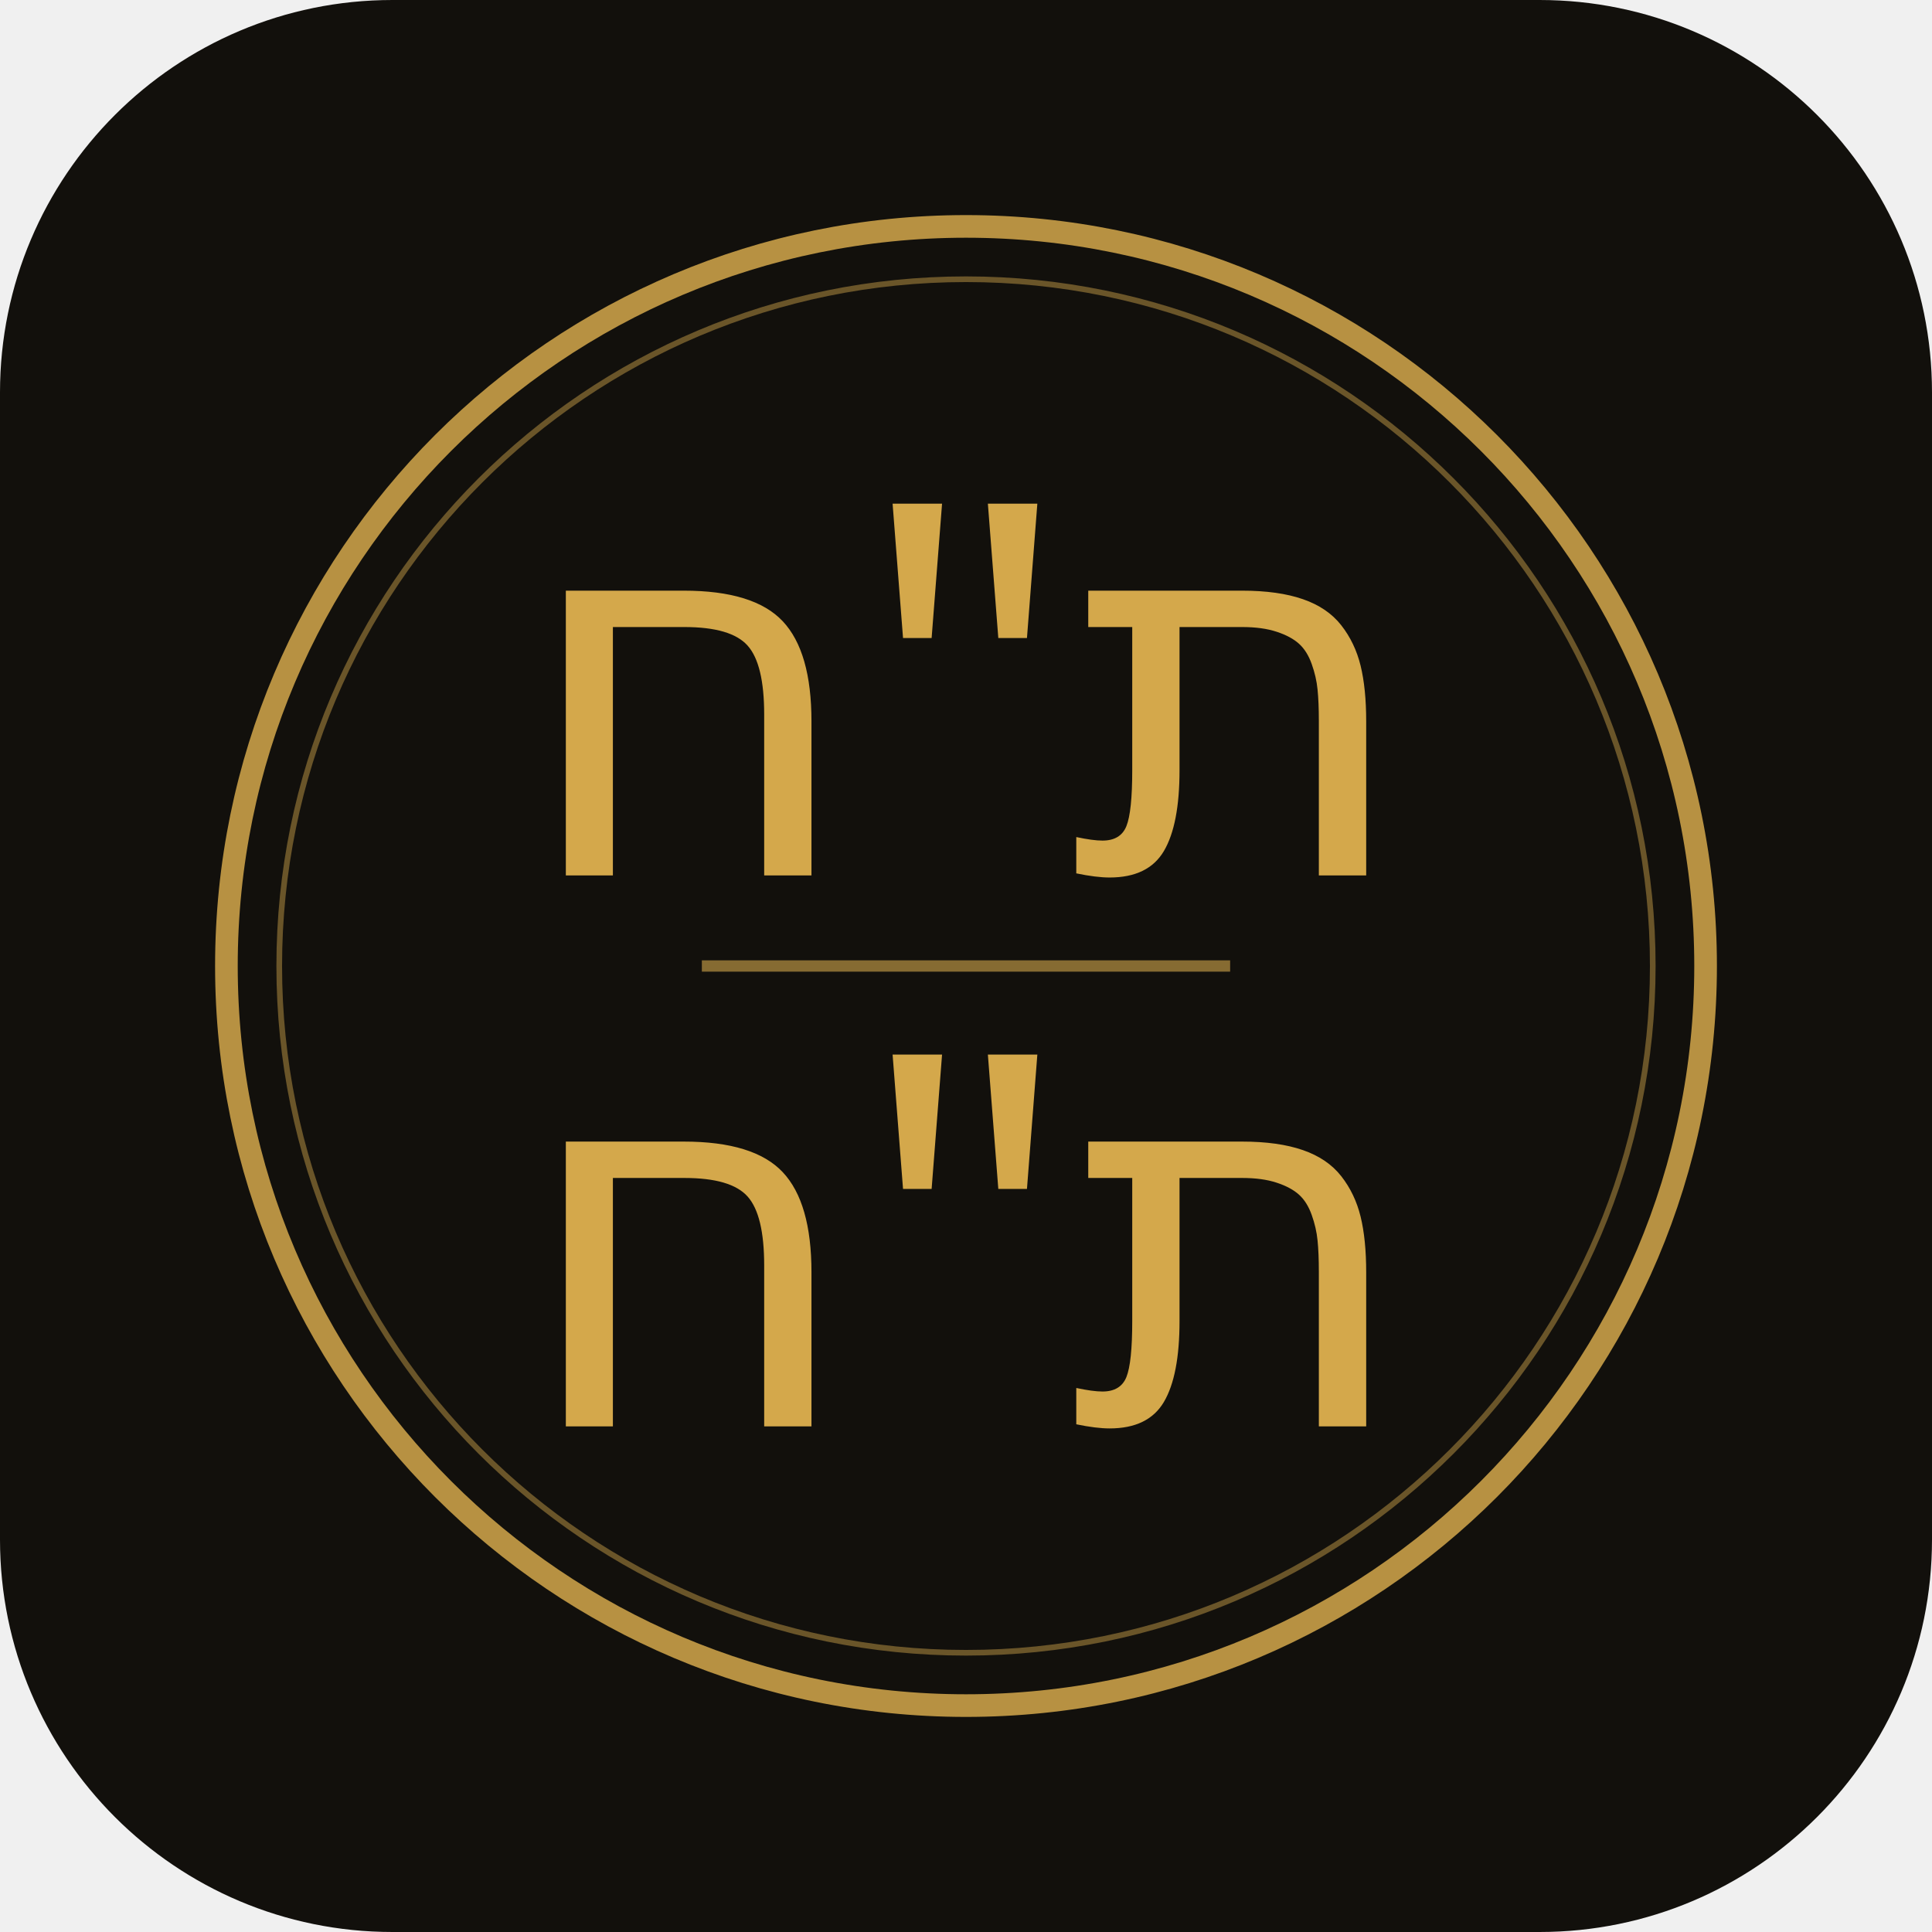
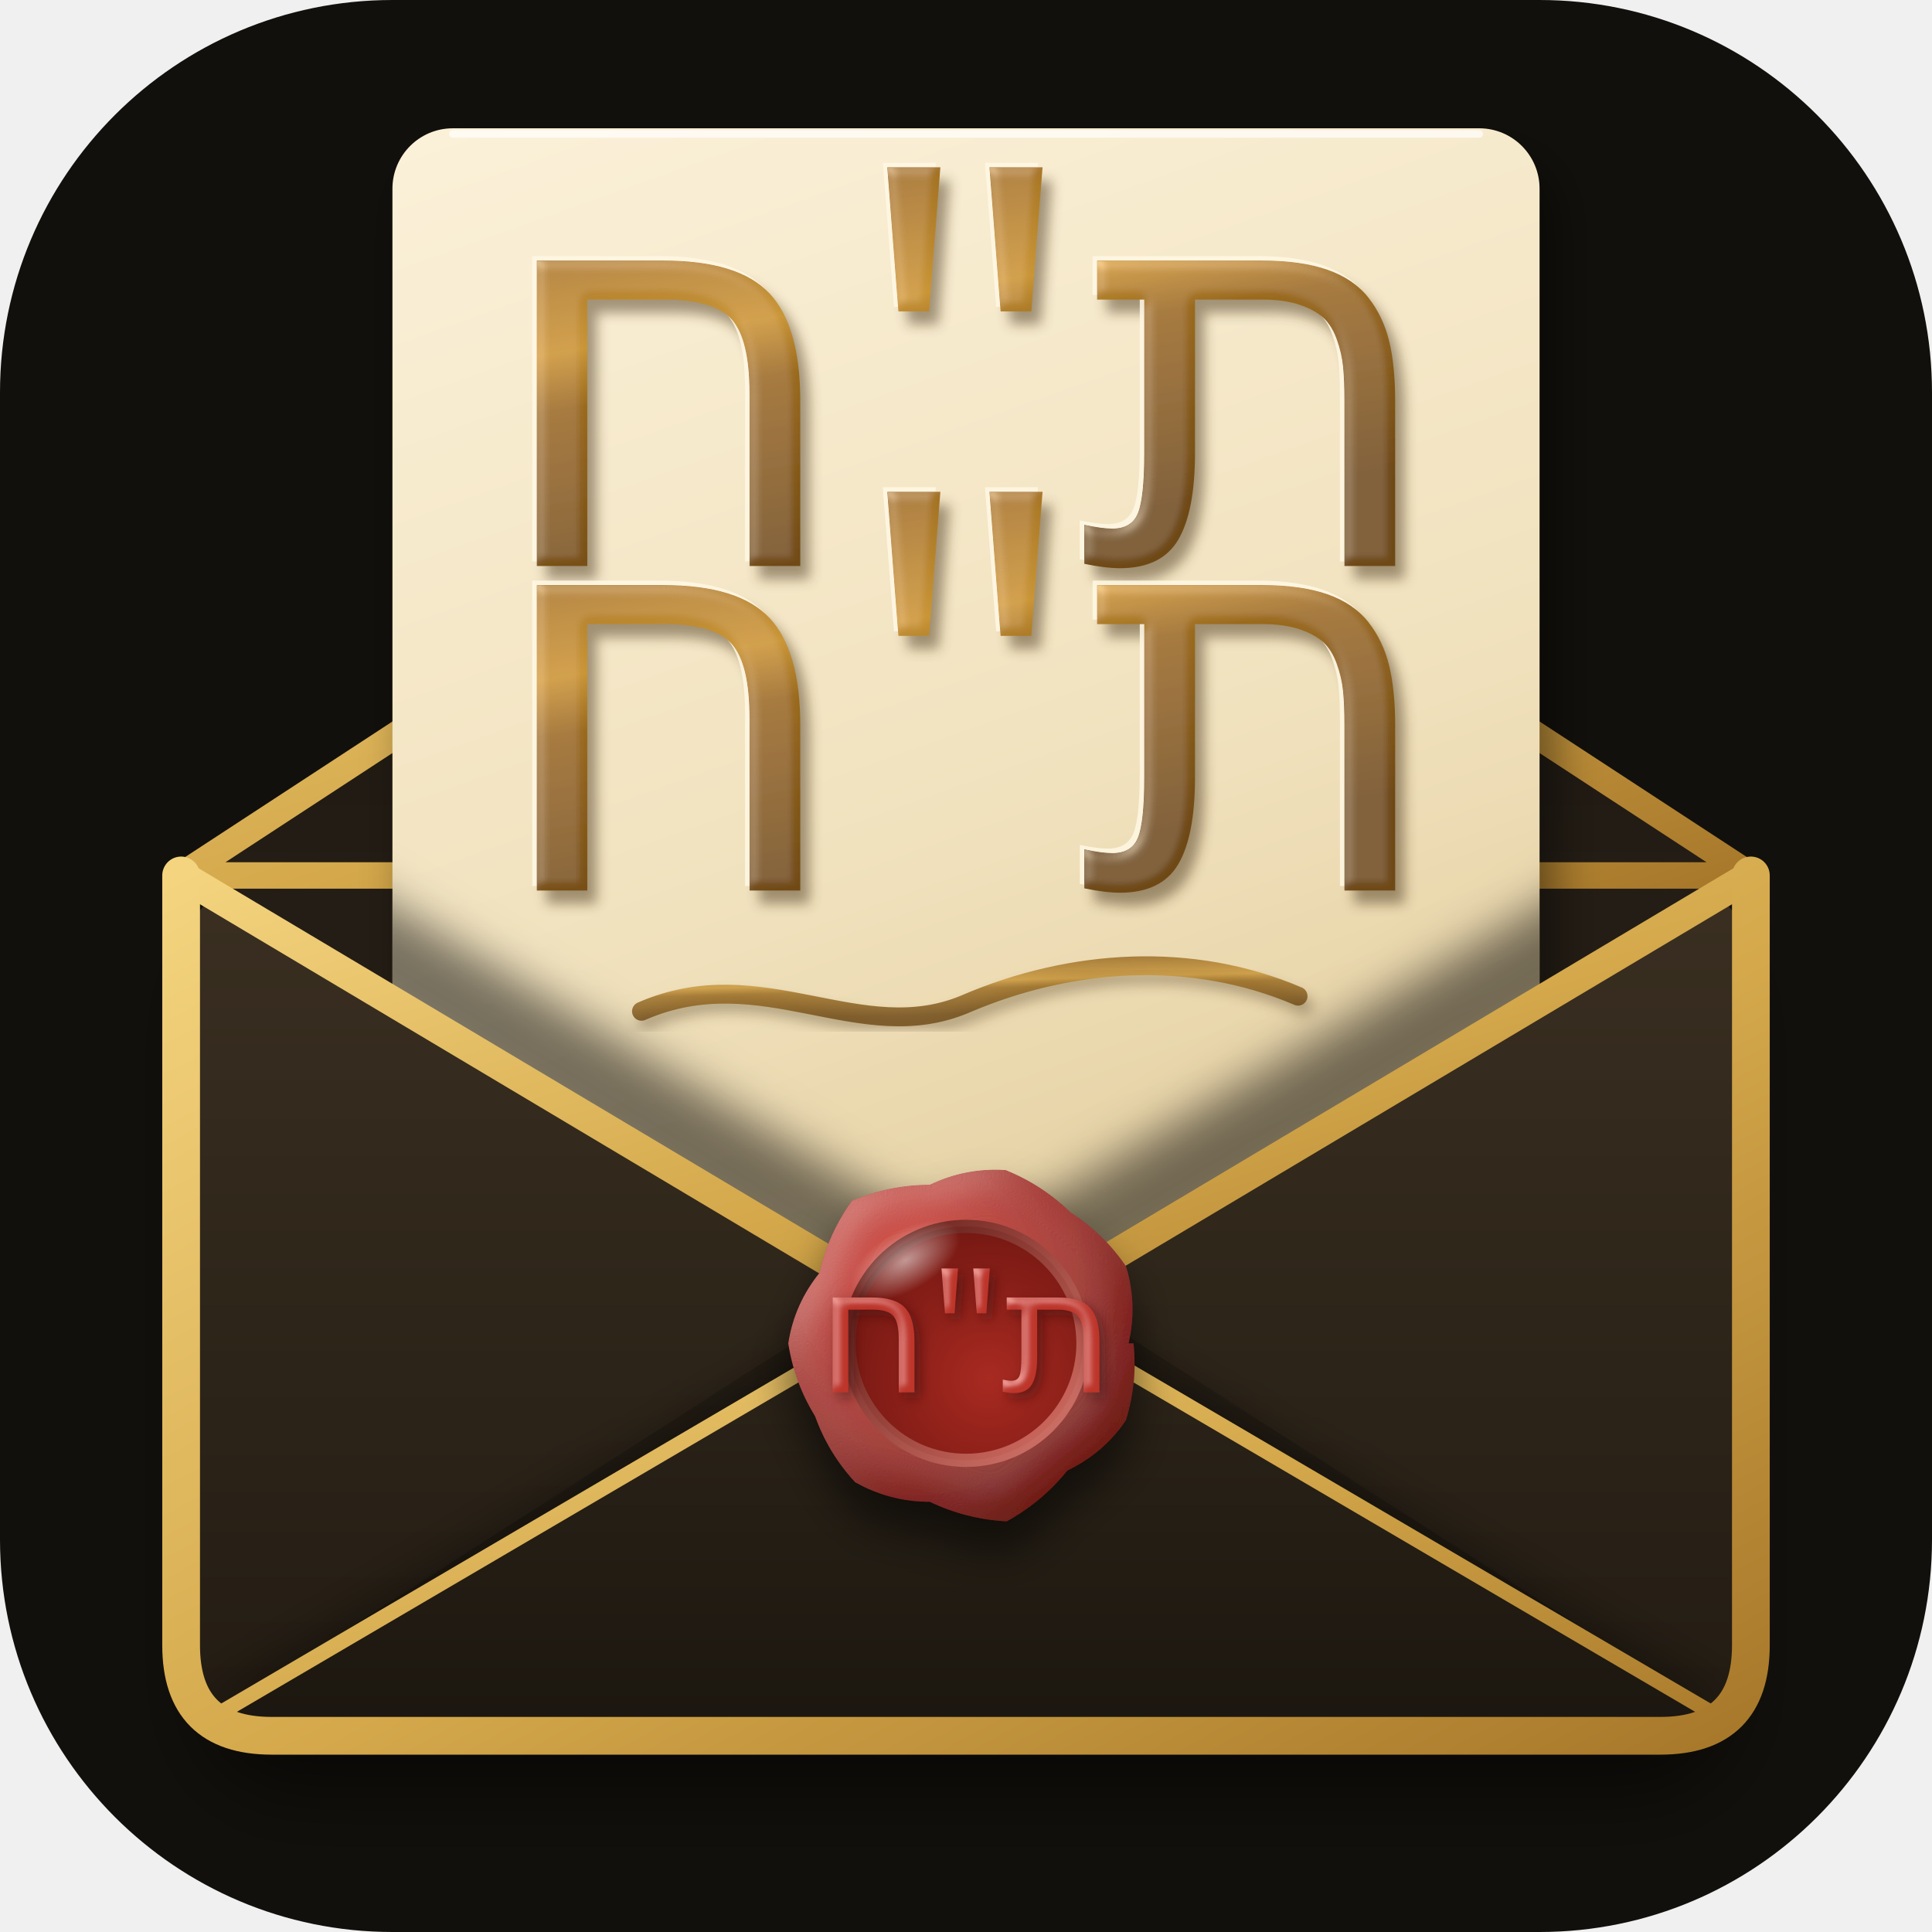
<svg xmlns="http://www.w3.org/2000/svg" viewBox="0 0 512 512">
-   <rect width="512" height="512" rx="104" fill="#12100C" />
-   <circle cx="256" cy="256" r="196" fill="none" stroke="#D4A84B" stroke-width="6" opacity="0.85" />
-   <circle cx="256" cy="256" r="182" fill="none" stroke="#D4A84B" stroke-width="1.5" opacity="0.45" />
-   <text x="256" y="232" text-anchor="middle" font-family="LiaHalel" font-size="138" fill="#D4A84B" direction="rtl">ת"ח</text>
-   <line x1="186" y1="256" x2="326" y2="256" stroke="#D4A84B" stroke-width="3" opacity="0.6" />
-   <text x="256" y="378" text-anchor="middle" font-family="LiaHalel" font-size="138" fill="#D4A84B" direction="rtl">ת"ח</text>
+   <defs>
+     <linearGradient id="goldH" x1="0" y1="0" x2="1" y2="1">
+       <stop offset="0" stop-color="#F4D47F" />
+       <stop offset="0.55" stop-color="#D4A84B" />
+       <stop offset="1" stop-color="#A7782A" />
+     </linearGradient>
+     <linearGradient id="paper" x1="0" y1="0" x2="0.3" y2="1">
+       <stop offset="0" stop-color="#FBF1D9" />
+       <stop offset="0.6" stop-color="#F1E2BE" />
+       <stop offset="1" stop-color="#E2CC9C" />
+     </linearGradient>
+     <linearGradient id="ink" x1="0" y1="0" x2="0.35" y2="1">
+       <stop offset="0" stop-color="#8C5C17" />
+       <stop offset="0.42" stop-color="#C99536" />
+       <stop offset="0.55" stop-color="#9A6A1E" />
+       <stop offset="1" stop-color="#6E4814" />
+     </linearGradient>
+     <linearGradient id="pocket" x1="0" y1="0" x2="0" y2="1">
+       <stop offset="0" stop-color="#30271B" />
+       <stop offset="1" stop-color="#1B160F" />
+     </linearGradient>
+     <linearGradient id="flapSide" x1="0" y1="0" x2="0" y2="1">
+       <stop offset="0" stop-color="#3A2F21" />
+       <stop offset="1" stop-color="#231C13" />
+     </linearGradient>
+     <linearGradient id="backFlap" x1="0" y1="0" x2="0" y2="1">
+       <stop offset="0" stop-color="#16120D" />
+       <stop offset="1" stop-color="#241D15" />
+     </linearGradient>
+     <radialGradient id="wax" cx="0.36" cy="0.3" r="0.85">
+       <stop offset="0" stop-color="#D23F33" />
+       <stop offset="0.55" stop-color="#9C2119" />
+       <stop offset="1" stop-color="#5A0F0B" />
+     </radialGradient>
+     <radialGradient id="waxWell" cx="0.6" cy="0.65" r="0.8">
+       <stop offset="0" stop-color="#A82A21" />
+       <stop offset="1" stop-color="#6A140F" />
+     </radialGradient>
+     <linearGradient id="wellRim" x1="0" y1="0" x2="1" y2="1">
+       <stop offset="0" stop-color="#4A0F0B" stop-opacity="0.9" />
+       <stop offset="1" stop-color="#F08A7E" stop-opacity="0.75" />
+     </linearGradient>
+     <radialGradient id="gloss" cx="0.5" cy="0.5" r="0.5">
+       <stop offset="0" stop-color="#FFFFFF" stop-opacity="0.55" />
+       <stop offset="1" stop-color="#FFFFFF" stop-opacity="0" />
+     </radialGradient>
+     <filter id="blur6" x="-20%" y="-20%" width="140%" height="140%">
+       <feGaussianBlur stdDeviation="6" />
+     </filter>
+     <filter id="blur10" x="-20%" y="-20%" width="140%" height="140%">
+       <feGaussianBlur stdDeviation="10" />
+     </filter>
+     <filter id="blur1" x="-10%" y="-10%" width="120%" height="120%">
+       <feGaussianBlur stdDeviation="1.6" />
+     </filter>
+     <filter id="dome" x="-20%" y="-20%" width="140%" height="140%">
+       <feGaussianBlur in="SourceAlpha" stdDeviation="5" result="h" />
+       <feSpecularLighting in="h" surfaceScale="6" specularConstant="0.8" specularExponent="20" lighting-color="#FFD9CF" result="s">
+         <feDistantLight azimuth="225" elevation="42" />
+       </feSpecularLighting>
+       <feComposite in="s" in2="SourceAlpha" operator="in" result="si" />
+       <feComposite in="SourceGraphic" in2="si" operator="arithmetic" k1="0" k2="1" k3="0.38" k4="0" />
+     </filter>
+     <filter id="relief" x="-10%" y="-10%" width="120%" height="120%">
+       <feGaussianBlur in="SourceAlpha" stdDeviation="1.4" result="h" />
+       <feSpecularLighting in="h" surfaceScale="3" specularConstant="0.9" specularExponent="26" lighting-color="#FFE6A8" result="s">
+         <feDistantLight azimuth="225" elevation="50" />
+       </feSpecularLighting>
+       <feComposite in="s" in2="SourceAlpha" operator="in" result="si" />
+       <feComposite in="SourceGraphic" in2="si" operator="arithmetic" k1="0" k2="1" k3="0.35" k4="0" />
+     </filter>
+     <filter id="waxRelief" x="-10%" y="-10%" width="120%" height="120%">
+       <feGaussianBlur in="SourceAlpha" stdDeviation="1.2" result="h" />
+       <feSpecularLighting in="h" surfaceScale="3" specularConstant="0.8" specularExponent="22" lighting-color="#FFC9BF" result="s">
+         <feDistantLight azimuth="225" elevation="48" />
+       </feSpecularLighting>
+       <feComposite in="s" in2="SourceAlpha" operator="in" result="si" />
+       <feComposite in="SourceGraphic" in2="si" operator="arithmetic" k1="0" k2="1" k3="0.4" k4="0" />
+     </filter>
+     <clipPath id="env">
+       <rect x="48" y="232" width="416" height="228" rx="24" />
+     </clipPath>
+     <clipPath id="cardClip">
+       <rect x="104" y="34" width="304" height="360" rx="16" />
+     </clipPath>
+   </defs>
+   <rect id="bg" width="512" height="512" rx="104" fill="#12100C" />
+   <rect x="54" y="246" width="404" height="228" rx="24" fill="#000" opacity="0.55" filter="url(#blur10)" />
+   <rect x="48" y="232" width="416" height="228" rx="24" fill="#241D15" />
+   <path d="M 48,232 L 256,96 L 464,232 Z" fill="url(#backFlap)" stroke="url(#goldH)" stroke-width="7" stroke-linejoin="round" />
+   <rect x="108" y="42" width="304" height="360" rx="16" fill="#000" opacity="0.45" filter="url(#blur6)" />
+   <rect x="104" y="34" width="304" height="360" rx="16" fill="url(#paper)" />
+   <path d="M 120,35.5 L 392,35.5" stroke="#FFFFFF" stroke-width="2" opacity="0.7" stroke-linecap="round" />
+   <g filter="url(#blur1)" opacity="0.45">
+     <text x="258.5" y="153.5" text-anchor="middle" font-family="LiaHalel" font-size="148" fill="#3A2508">ת"ח</text>
+     <text x="258.5" y="239.5" text-anchor="middle" font-family="LiaHalel" font-size="148" fill="#3A2508">ת"ח</text>
+   </g>
+   <g opacity="0.85">
+     <text x="254.8" y="148.8" text-anchor="middle" font-family="LiaHalel" font-size="148" fill="#FFF8E4">ת"ח</text>
+     <text x="254.8" y="234.8" text-anchor="middle" font-family="LiaHalel" font-size="148" fill="#FFF8E4">ת"ח</text>
+   </g>
+   <g filter="url(#relief)">
+     <text x="256" y="150" text-anchor="middle" font-family="LiaHalel" font-size="148" fill="url(#ink)">ת"ח</text>
+     <text x="256" y="236" text-anchor="middle" font-family="LiaHalel" font-size="148" fill="url(#ink)">ת"ח</text>
+   </g>
+   <path d="M 170,268 C 202,254 228,278 256,266 S 316,252 344,264" fill="none" stroke="#3A2508" stroke-width="5" stroke-linecap="round" opacity="0.3" filter="url(#blur1)" transform="translate(1.5,2.5)" />
+   <path d="M 170,268 C 202,254 228,278 256,266 S 316,252 344,264" fill="none" stroke="url(#ink)" stroke-width="5" stroke-linecap="round" opacity="0.8" />
+   <g clip-path="url(#cardClip)">
+     <path d="M 48,232 L 256,356 L 464,232" fill="none" stroke="#000" stroke-width="28" opacity="0.5" filter="url(#blur6)" transform="translate(0,-9)" />
+   </g>
+   <g clip-path="url(#env)">
+     <path d="M 48,232 L 256,356 L 464,232 L 464,460 L 48,460 Z" fill="url(#pocket)" />
+     <path d="M 48,232 L 232,342 L 48,460 Z" fill="url(#flapSide)" />
+     <path d="M 464,232 L 280,342 L 464,460 Z" fill="url(#flapSide)" />
+     <path d="M 48,460 L 256,338 L 464,460 Z" fill="#000" opacity="0.35" filter="url(#blur6)" transform="translate(0,-6)" />
+     <path d="M 48,460 L 256,338 L 464,460 Z" fill="url(#pocket)" stroke="url(#goldH)" stroke-width="4" stroke-linejoin="round" />
+   </g>
+   <path d="M 48,232 L 256,356 L 464,232" fill="none" stroke="url(#goldH)" stroke-width="8" stroke-linejoin="round" stroke-linecap="round" />
+   <path d="M 48,232 L 48,436 Q 48,460 72,460 L 440,460 Q 464,460 464,436 L 464,232" fill="none" stroke="url(#goldH)" stroke-width="10" stroke-linejoin="round" stroke-linecap="round" />
+   <path d="M 300.4,364.0 Q 301.5,374.4 298.4,384.4 Q 292.5,393.1 282.9,397.7 Q 276.2,406.0 266.8,411.2 Q 256.0,410.6 246.4,406.0 Q 235.8,406.0 226.6,400.8 Q 219.5,393.1 216.0,383.3 Q 210.5,374.4 208.9,364.0 Q 210.5,353.6 217.2,345.3 Q 219.5,334.9 225.8,326.2 Q 235.8,322.0 246.4,322.0 Q 256.0,317.4 266.5,318.1 Q 276.2,322.0 283.7,329.3 Q 292.5,334.9 298.4,343.6 Q 301.5,353.6 299.1,364.0 Z" fill="#000" opacity="0.55" filter="url(#blur6)" />
+   <g filter="url(#dome)">
+     <path d="M 300.4,356.0 Q 301.5,366.4 298.4,376.4 Q 292.5,385.1 282.9,389.7 Q 276.2,398.0 266.8,403.2 Q 256.0,402.6 246.4,398.0 Q 235.8,398.0 226.6,392.8 Q 219.5,385.1 216.0,375.3 Q 210.5,366.4 208.9,356.0 Q 210.5,345.6 217.2,337.3 Q 219.5,326.9 225.8,318.2 Q 235.8,314.0 246.4,314.0 Q 256.0,309.4 266.5,310.1 Q 276.2,314.0 283.7,321.3 Q 292.5,326.9 298.4,335.6 Q 301.5,345.6 299.1,356.0 Z" fill="url(#wax)" />
+   </g>
+   <circle cx="256" cy="356" r="31" fill="url(#waxWell)" />
+   <circle cx="256" cy="356" r="31" fill="none" stroke="url(#wellRim)" stroke-width="3.5" />
+   <g filter="url(#blur1)" opacity="0.55">
+     <text x="257.5" y="370.5" text-anchor="middle" font-family="LiaHalel" font-size="46" fill="#3E0B08">ת"ח</text>
+   </g>
+   <g filter="url(#waxRelief)">
+     <text x="256" y="369" text-anchor="middle" font-family="LiaHalel" font-size="46" fill="#BE3529">ת"ח</text>
+   </g>
+   <ellipse cx="240" cy="334" rx="16" ry="8" fill="url(#gloss)" transform="rotate(-30 240 334)" />
</svg>
